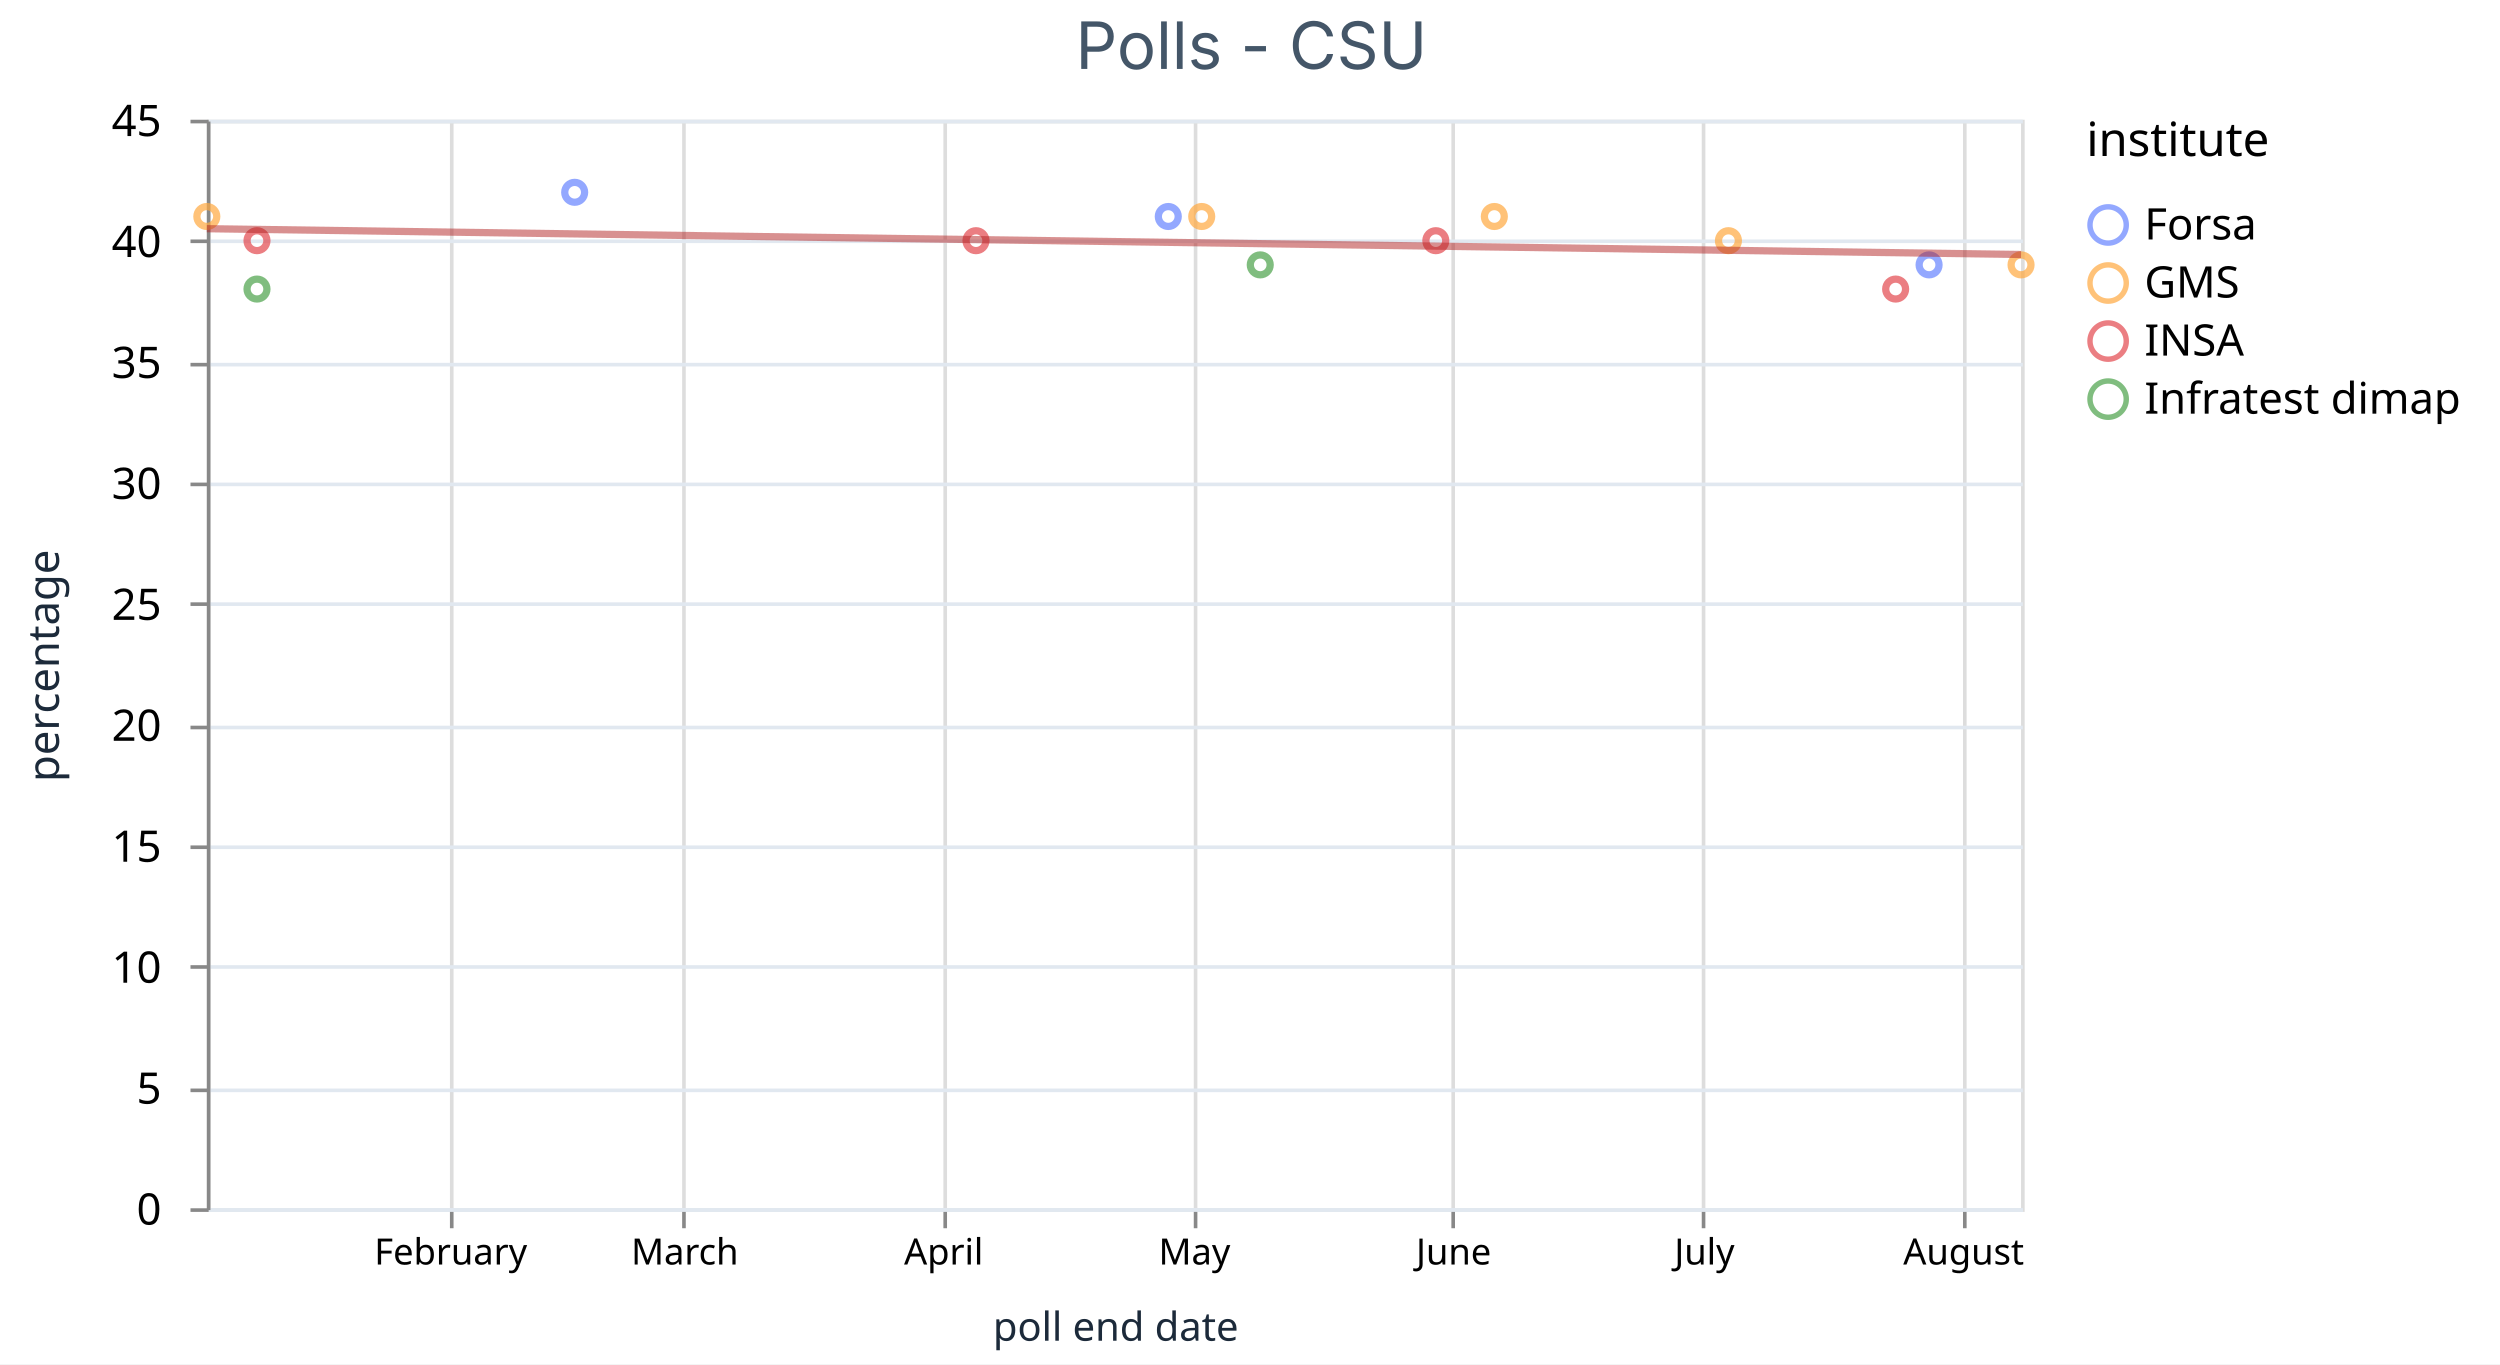
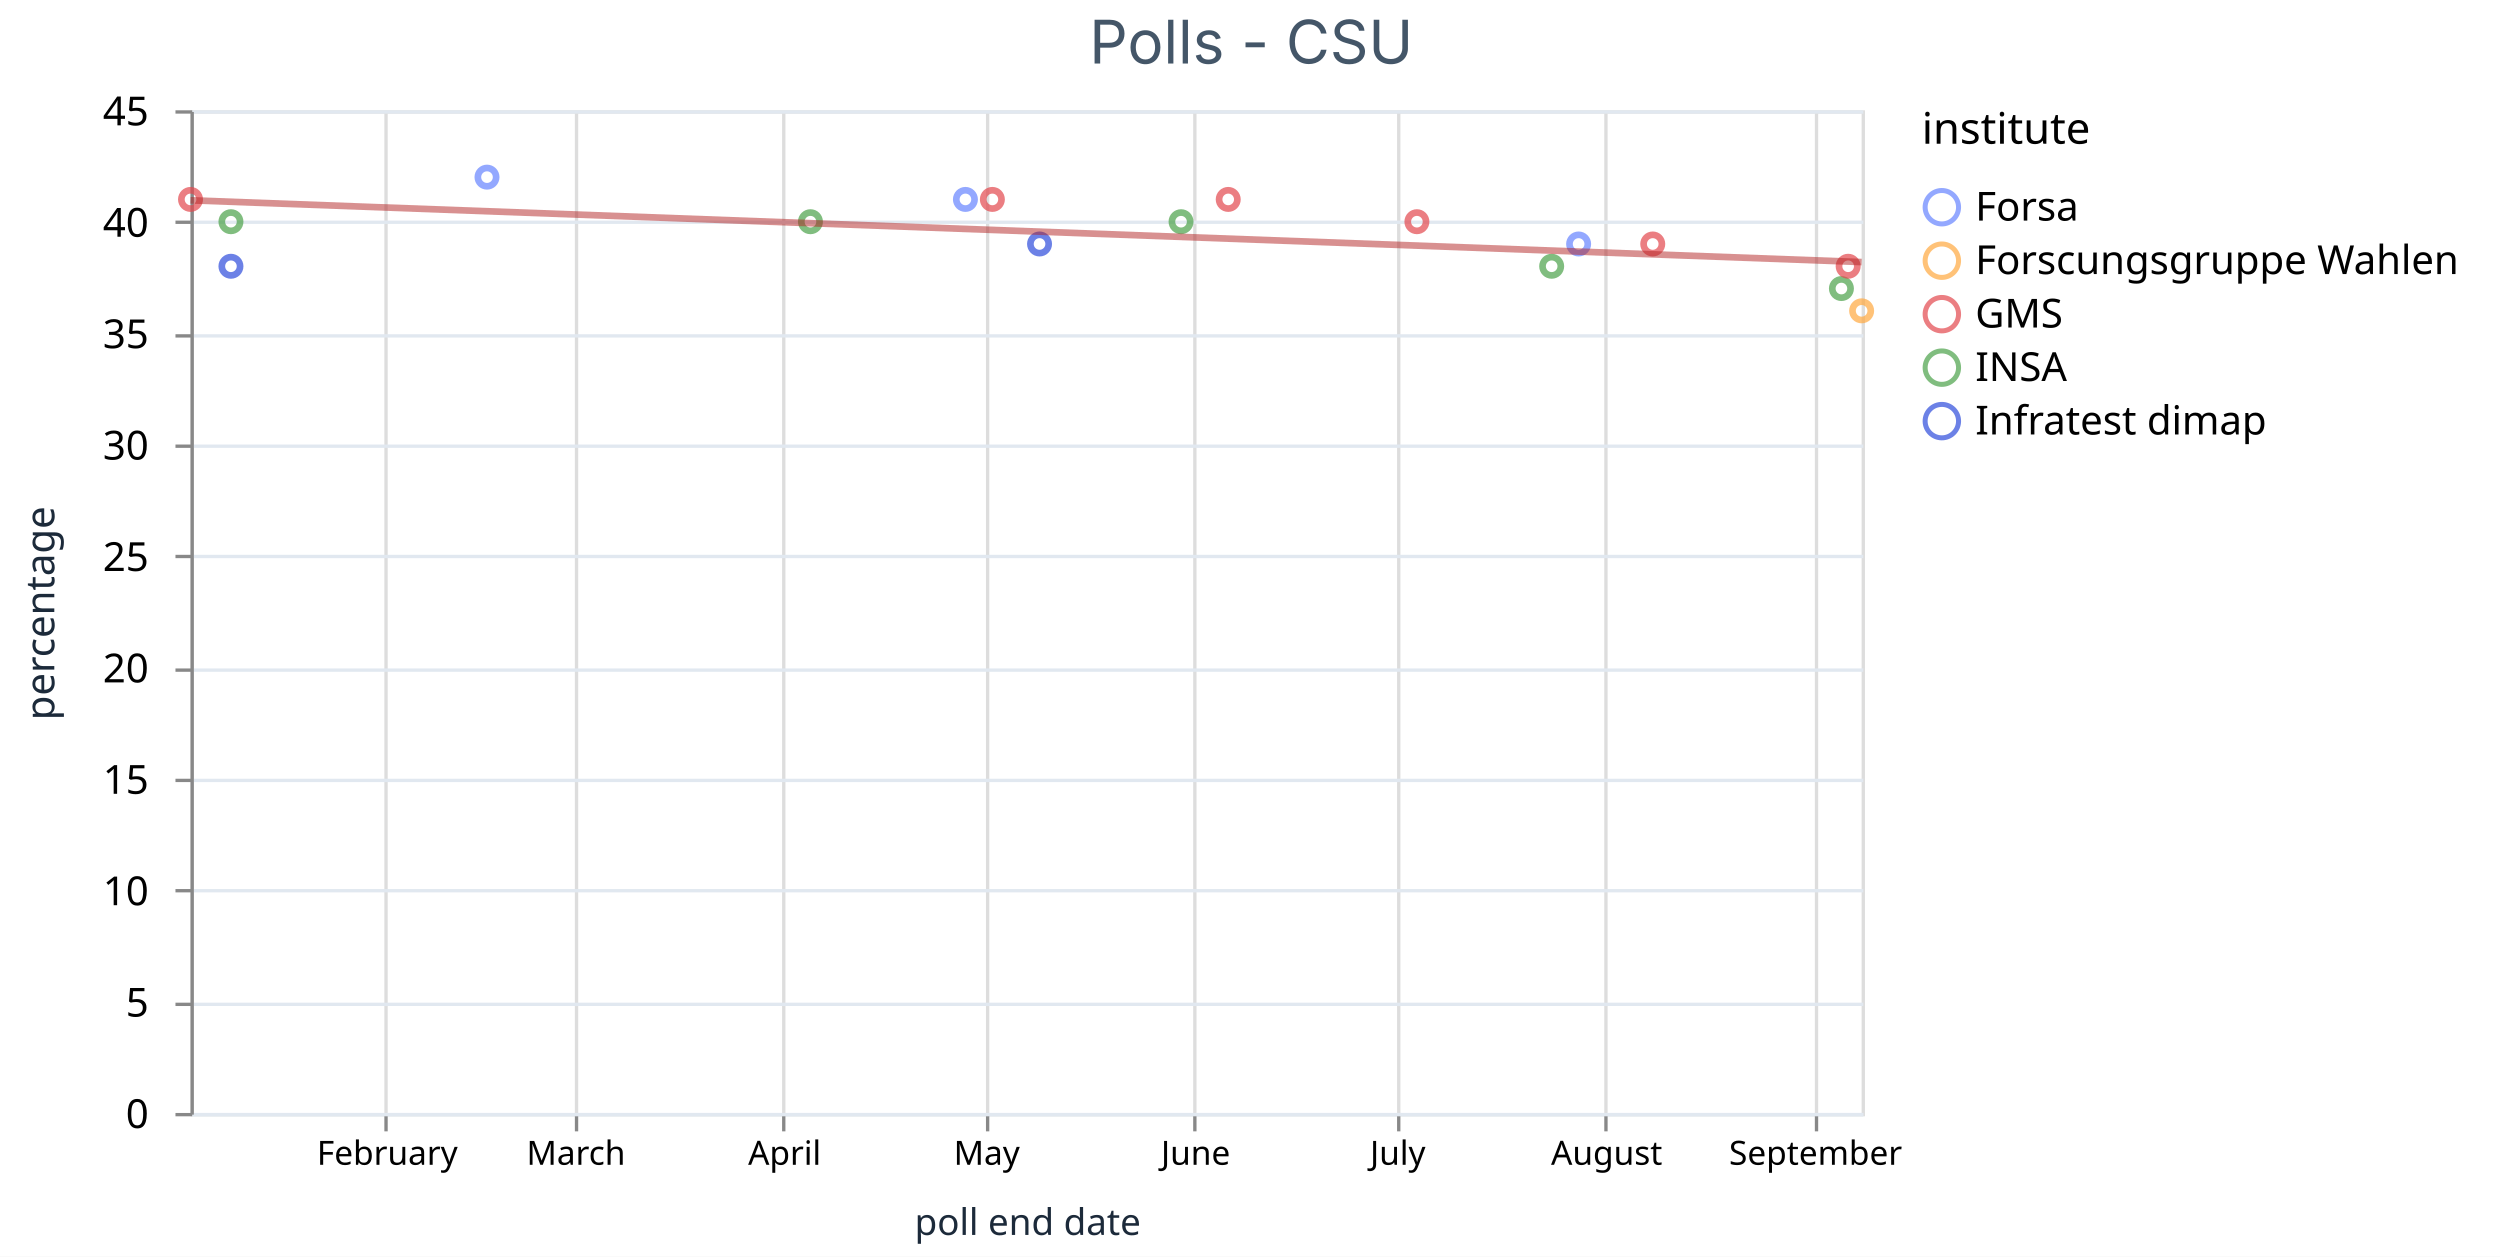
- <svg xmlns="http://www.w3.org/2000/svg" version="1.1" class="marks" width="689" height="376" viewBox="0 0 689 376">
-   <rect width="689" height="376" fill="#fff" />
+ <svg xmlns="http://www.w3.org/2000/svg" version="1.1" class="marks" width="748" height="376" viewBox="0 0 748 376">
+   <rect width="748" height="376" fill="#fff" />
  <g fill="none" stroke-miterlimit="10" transform="translate(57,33)">
    <g class="mark-group role-frame root" role="graphics-object" aria-roledescription="group mark container">
      <g transform="translate(0,0)">
        <path class="background" aria-hidden="true" d="M0.5,0.5h500v300h-500Z" stroke="#ddd" />
        <g>
          <g class="mark-group role-axis" aria-hidden="true">
            <g transform="translate(0.5,300.5)">
              <path class="background" aria-hidden="true" d="M0,0h0v0h0Z" pointer-events="none" />
              <g>
                <g class="mark-rule role-axis-grid" pointer-events="none">
-                   <line transform="translate(67,-300)" x2="0" y2="300" stroke="#ddd" stroke-width="1" opacity="1" />
-                   <line transform="translate(131,-300)" x2="0" y2="300" stroke="#ddd" stroke-width="1" opacity="1" />
-                   <line transform="translate(203,-300)" x2="0" y2="300" stroke="#ddd" stroke-width="1" opacity="1" />
-                   <line transform="translate(272,-300)" x2="0" y2="300" stroke="#ddd" stroke-width="1" opacity="1" />
-                   <line transform="translate(343,-300)" x2="0" y2="300" stroke="#ddd" stroke-width="1" opacity="1" />
-                   <line transform="translate(412,-300)" x2="0" y2="300" stroke="#ddd" stroke-width="1" opacity="1" />
-                   <line transform="translate(484,-300)" x2="0" y2="300" stroke="#ddd" stroke-width="1" opacity="1" />
+                   <line transform="translate(58,-300)" x2="0" y2="300" stroke="#ddd" stroke-width="1" opacity="1" />
+                   <line transform="translate(115,-300)" x2="0" y2="300" stroke="#ddd" stroke-width="1" opacity="1" />
+                   <line transform="translate(177,-300)" x2="0" y2="300" stroke="#ddd" stroke-width="1" opacity="1" />
+                   <line transform="translate(238,-300)" x2="0" y2="300" stroke="#ddd" stroke-width="1" opacity="1" />
+                   <line transform="translate(300,-300)" x2="0" y2="300" stroke="#ddd" stroke-width="1" opacity="1" />
+                   <line transform="translate(361,-300)" x2="0" y2="300" stroke="#ddd" stroke-width="1" opacity="1" />
+                   <line transform="translate(423,-300)" x2="0" y2="300" stroke="#ddd" stroke-width="1" opacity="1" />
+                   <line transform="translate(486,-300)" x2="0" y2="300" stroke="#ddd" stroke-width="1" opacity="1" />
                </g>
              </g>
              <path class="foreground" aria-hidden="true" d="" pointer-events="none" display="none" />
            </g>
          </g>
          <g class="mark-group role-axis" aria-hidden="true">
            <g transform="translate(0.5,0.5)">
              <path class="background" aria-hidden="true" d="M0,0h0v0h0Z" pointer-events="none" />
              <g>
                <g class="mark-rule role-axis-grid" pointer-events="none">
                  <line transform="translate(0,300)" x2="500" y2="0" stroke="#e1e8f0" stroke-width="1" opacity="1" />
                  <line transform="translate(0,267)" x2="500" y2="0" stroke="#e1e8f0" stroke-width="1" opacity="1" />
                  <line transform="translate(0,233)" x2="500" y2="0" stroke="#e1e8f0" stroke-width="1" opacity="1" />
                  <line transform="translate(0,200)" x2="500" y2="0" stroke="#e1e8f0" stroke-width="1" opacity="1" />
                  <line transform="translate(0,167)" x2="500" y2="0" stroke="#e1e8f0" stroke-width="1" opacity="1" />
                  <line transform="translate(0,133)" x2="500" y2="0" stroke="#e1e8f0" stroke-width="1" opacity="1" />
                  <line transform="translate(0,100)" x2="500" y2="0" stroke="#e1e8f0" stroke-width="1" opacity="1" />
                  <line transform="translate(0,67)" x2="500" y2="0" stroke="#e1e8f0" stroke-width="1" opacity="1" />
                  <line transform="translate(0,33)" x2="500" y2="0" stroke="#e1e8f0" stroke-width="1" opacity="1" />
                  <line transform="translate(0,0)" x2="500" y2="0" stroke="#e1e8f0" stroke-width="1" opacity="1" />
                </g>
              </g>
              <path class="foreground" aria-hidden="true" d="" pointer-events="none" display="none" />
            </g>
          </g>
-           <g class="mark-group role-axis" role="graphics-symbol" aria-roledescription="axis" aria-label="X-axis titled 'poll end date' for a time scale with values from Tuesday, 03 January 2023, 1:00:00 AM to Tuesday, 08 August 2023, 2:00:00 AM">
+           <g class="mark-group role-axis" role="graphics-symbol" aria-roledescription="axis" aria-label="X-axis titled 'poll end date' for a time scale with values from Tuesday, 03 January 2023, 1:00:00 AM to Friday, 08 September 2023, 2:00:00 AM">
            <g transform="translate(0.5,300.5)">
              <path class="background" aria-hidden="true" d="M0,0h0v0h0Z" pointer-events="none" />
              <g>
                <g class="mark-rule role-axis-tick" pointer-events="none">
-                   <line transform="translate(67,0)" x2="0" y2="5" stroke="#888" stroke-width="1" opacity="1" />
-                   <line transform="translate(131,0)" x2="0" y2="5" stroke="#888" stroke-width="1" opacity="1" />
-                   <line transform="translate(203,0)" x2="0" y2="5" stroke="#888" stroke-width="1" opacity="1" />
-                   <line transform="translate(272,0)" x2="0" y2="5" stroke="#888" stroke-width="1" opacity="1" />
-                   <line transform="translate(343,0)" x2="0" y2="5" stroke="#888" stroke-width="1" opacity="1" />
-                   <line transform="translate(412,0)" x2="0" y2="5" stroke="#888" stroke-width="1" opacity="1" />
-                   <line transform="translate(484,0)" x2="0" y2="5" stroke="#888" stroke-width="1" opacity="1" />
+                   <line transform="translate(58,0)" x2="0" y2="5" stroke="#888" stroke-width="1" opacity="1" />
+                   <line transform="translate(115,0)" x2="0" y2="5" stroke="#888" stroke-width="1" opacity="1" />
+                   <line transform="translate(177,0)" x2="0" y2="5" stroke="#888" stroke-width="1" opacity="1" />
+                   <line transform="translate(238,0)" x2="0" y2="5" stroke="#888" stroke-width="1" opacity="1" />
+                   <line transform="translate(300,0)" x2="0" y2="5" stroke="#888" stroke-width="1" opacity="1" />
+                   <line transform="translate(361,0)" x2="0" y2="5" stroke="#888" stroke-width="1" opacity="1" />
+                   <line transform="translate(423,0)" x2="0" y2="5" stroke="#888" stroke-width="1" opacity="1" />
+                   <line transform="translate(486,0)" x2="0" y2="5" stroke="#888" stroke-width="1" opacity="1" />
                </g>
                <g class="mark-text role-axis-label" pointer-events="none">
-                   <text text-anchor="middle" transform="translate(66.72427,15)" font-family="sans-serif" font-size="10px" fill="#000" opacity="1">February</text>
-                   <text text-anchor="middle" transform="translate(131.2404,15)" font-family="sans-serif" font-size="10px" fill="#000" opacity="1">March</text>
-                   <text text-anchor="middle" transform="translate(202.573,15)" font-family="sans-serif" font-size="10px" fill="#000" opacity="1">April</text>
-                   <text text-anchor="middle" transform="translate(271.6974,15)" font-family="sans-serif" font-size="10px" fill="#000" opacity="1">May</text>
-                   <text text-anchor="middle" transform="translate(343.126,15)" font-family="sans-serif" font-size="10px" fill="#000" opacity="1">June</text>
-                   <text text-anchor="middle" transform="translate(412.2504,15)" font-family="sans-serif" font-size="10px" fill="#000" opacity="1">July</text>
-                   <text text-anchor="middle" transform="translate(483.679,15)" font-family="sans-serif" font-size="10px" fill="#000" opacity="1">August</text>
+                   <text text-anchor="middle" transform="translate(58.38374,15)" font-family="sans-serif" font-size="10px" fill="#000" opacity="1">February</text>
+                   <text text-anchor="middle" transform="translate(114.8353,15)" font-family="sans-serif" font-size="10px" fill="#000" opacity="1">March</text>
+                   <text text-anchor="middle" transform="translate(177.2513,15)" font-family="sans-serif" font-size="10px" fill="#000" opacity="1">April</text>
+                   <text text-anchor="middle" transform="translate(237.7352,15)" font-family="sans-serif" font-size="10px" fill="#000" opacity="1">May</text>
+                   <text text-anchor="middle" transform="translate(300.2352,15)" font-family="sans-serif" font-size="10px" fill="#000" opacity="1">June</text>
+                   <text text-anchor="middle" transform="translate(360.7191,15)" font-family="sans-serif" font-size="10px" fill="#000" opacity="1">July</text>
+                   <text text-anchor="middle" transform="translate(423.2191,15)" font-family="sans-serif" font-size="10px" fill="#000" opacity="1">August</text>
+                   <text text-anchor="middle" transform="translate(485.7191,15)" font-family="sans-serif" font-size="10px" fill="#000" opacity="1">September</text>
                </g>
                <g class="mark-rule role-axis-domain" pointer-events="none">
                  <line transform="translate(0,0)" x2="500" y2="0" stroke="#e1e8f0" stroke-width="1" opacity="1" />
                </g>
                <g class="mark-text role-axis-title" pointer-events="none">
                  <text text-anchor="middle" transform="translate(250,36)" font-family="sans-serif" font-size="11px" font-weight="400" fill="#1c2a3a" opacity="1">poll end date</text>
                </g>
              </g>
              <path class="foreground" aria-hidden="true" d="" pointer-events="none" display="none" />
            </g>
          </g>
          <g class="mark-group role-axis" role="graphics-symbol" aria-roledescription="axis" aria-label="Y-axis titled 'percentage' for a linear scale with values from 0 to 45">
            <g transform="translate(0.5,0.5)">
              <path class="background" aria-hidden="true" d="M0,0h0v0h0Z" pointer-events="none" />
              <g>
                <g class="mark-rule role-axis-tick" pointer-events="none">
                  <line transform="translate(0,300)" x2="-5" y2="0" stroke="#888" stroke-width="1" opacity="1" />
                  <line transform="translate(0,267)" x2="-5" y2="0" stroke="#888" stroke-width="1" opacity="1" />
                  <line transform="translate(0,233)" x2="-5" y2="0" stroke="#888" stroke-width="1" opacity="1" />
                  <line transform="translate(0,200)" x2="-5" y2="0" stroke="#888" stroke-width="1" opacity="1" />
                  <line transform="translate(0,167)" x2="-5" y2="0" stroke="#888" stroke-width="1" opacity="1" />
                  <line transform="translate(0,133)" x2="-5" y2="0" stroke="#888" stroke-width="1" opacity="1" />
                  <line transform="translate(0,100)" x2="-5" y2="0" stroke="#888" stroke-width="1" opacity="1" />
                  <line transform="translate(0,67)" x2="-5" y2="0" stroke="#888" stroke-width="1" opacity="1" />
                  <line transform="translate(0,33)" x2="-5" y2="0" stroke="#888" stroke-width="1" opacity="1" />
                  <line transform="translate(0,0)" x2="-5" y2="0" stroke="#888" stroke-width="1" opacity="1" />
                </g>
                <g class="mark-text role-axis-label" pointer-events="none">
                  <text text-anchor="end" transform="translate(-13,304)" font-family="sans-serif" font-size="12px" fill="#000" opacity="1">0</text>
                  <text text-anchor="end" transform="translate(-13,270.6667)" font-family="sans-serif" font-size="12px" fill="#000" opacity="1">5</text>
                  <text text-anchor="end" transform="translate(-13,237.3333)" font-family="sans-serif" font-size="12px" fill="#000" opacity="1">10</text>
                  <text text-anchor="end" transform="translate(-13,204)" font-family="sans-serif" font-size="12px" fill="#000" opacity="1">15</text>
                  <text text-anchor="end" transform="translate(-13,170.6667)" font-family="sans-serif" font-size="12px" fill="#000" opacity="1">20</text>
                  <text text-anchor="end" transform="translate(-13,137.3333)" font-family="sans-serif" font-size="12px" fill="#000" opacity="1">25</text>
                  <text text-anchor="end" transform="translate(-13,104)" font-family="sans-serif" font-size="12px" fill="#000" opacity="1">30</text>
                  <text text-anchor="end" transform="translate(-13,70.66667)" font-family="sans-serif" font-size="12px" fill="#000" opacity="1">35</text>
                  <text text-anchor="end" transform="translate(-13,37.33333)" font-family="sans-serif" font-size="12px" fill="#000" opacity="1">40</text>
                  <text text-anchor="end" transform="translate(-13,4)" font-family="sans-serif" font-size="12px" fill="#000" opacity="1">45</text>
                </g>
                <g class="mark-rule role-axis-domain" pointer-events="none">
                  <line transform="translate(0,300)" x2="0" y2="-300" stroke="#888" stroke-width="1" opacity="1" />
                </g>
                <g class="mark-text role-axis-title" pointer-events="none">
-                   <text text-anchor="middle" transform="translate(-38.26667,150) rotate(-90) translate(0,-3)" font-family="sans-serif" font-size="12px" font-weight="400" fill="#1c2a3a" opacity="1">percentage</text>
+                   <text text-anchor="middle" transform="translate(-38.25373,150) rotate(-90) translate(0,-3)" font-family="sans-serif" font-size="12px" font-weight="400" fill="#1c2a3a" opacity="1">percentage</text>
                </g>
              </g>
              <path class="foreground" aria-hidden="true" d="" pointer-events="none" display="none" />
            </g>
          </g>
          <g class="mark-symbol role-mark layer_0_marks" role="graphics-object" aria-roledescription="symbol mark container">
-             <path aria-label="poll end date: Aug 08, 2023; percentage: 39; institute: GMS" role="graphics-symbol" aria-roledescription="point" transform="translate(500,40)" d="M2.739,0A2.739,2.739,0,1,1,-2.739,0A2.739,2.739,0,1,1,2.739,0" stroke="#ffa83f" stroke-width="2" opacity="0.7" />
-             <path aria-label="poll end date: Jul 28, 2023; percentage: 39; institute: Forsa" role="graphics-symbol" aria-roledescription="point" transform="translate(474.6544,40)" d="M2.739,0A2.739,2.739,0,1,1,-2.739,0A2.739,2.739,0,1,1,2.739,0" stroke="#6583ff" stroke-width="2" opacity="0.7" />
-             <path aria-label="poll end date: Jul 24, 2023; percentage: 38; institute: INSA" role="graphics-symbol" aria-roledescription="point" transform="translate(465.4378,46.66667)" d="M2.739,0A2.739,2.739,0,1,1,-2.739,0A2.739,2.739,0,1,1,2.739,0" stroke="#e2474d" stroke-width="2" opacity="0.7" />
-             <path aria-label="poll end date: Jul 04, 2023; percentage: 40; institute: GMS" role="graphics-symbol" aria-roledescription="point" transform="translate(419.3548,33.33333)" d="M2.739,0A2.739,2.739,0,1,1,-2.739,0A2.739,2.739,0,1,1,2.739,0" stroke="#ffa83f" stroke-width="2" opacity="0.7" />
-             <path aria-label="poll end date: Jun 06, 2023; percentage: 41; institute: GMS" role="graphics-symbol" aria-roledescription="point" transform="translate(354.8387,26.66667)" d="M2.739,0A2.739,2.739,0,1,1,-2.739,0A2.739,2.739,0,1,1,2.739,0" stroke="#ffa83f" stroke-width="2" opacity="0.7" />
-             <path aria-label="poll end date: May 30, 2023; percentage: 40; institute: INSA" role="graphics-symbol" aria-roledescription="point" transform="translate(338.7097,33.33333)" d="M2.739,0A2.739,2.739,0,1,1,-2.739,0A2.739,2.739,0,1,1,2.739,0" stroke="#e2474d" stroke-width="2" opacity="0.7" />
-             <path aria-label="poll end date: May 09, 2023; percentage: 39; institute: Infratest dimap" role="graphics-symbol" aria-roledescription="point" transform="translate(290.3226,40)" d="M2.739,0A2.739,2.739,0,1,1,-2.739,0A2.739,2.739,0,1,1,2.739,0" stroke="#4aa148" stroke-width="2" opacity="0.7" />
-             <path aria-label="poll end date: Apr 28, 2023; percentage: 41; institute: Forsa" role="graphics-symbol" aria-roledescription="point" transform="translate(264.977,26.66667)" d="M2.739,0A2.739,2.739,0,1,1,-2.739,0A2.739,2.739,0,1,1,2.739,0" stroke="#6583ff" stroke-width="2" opacity="0.7" />
-             <path aria-label="poll end date: May 02, 2023; percentage: 41; institute: GMS" role="graphics-symbol" aria-roledescription="point" transform="translate(274.1935,26.66667)" d="M2.739,0A2.739,2.739,0,1,1,-2.739,0A2.739,2.739,0,1,1,2.739,0" stroke="#ffa83f" stroke-width="2" opacity="0.7" />
-             <path aria-label="poll end date: Apr 05, 2023; percentage: 40; institute: INSA" role="graphics-symbol" aria-roledescription="point" transform="translate(211.9816,33.33333)" d="M2.739,0A2.739,2.739,0,1,1,-2.739,0A2.739,2.739,0,1,1,2.739,0" stroke="#e2474d" stroke-width="2" opacity="0.7" />
-             <path aria-label="poll end date: Feb 16, 2023; percentage: 42; institute: Forsa" role="graphics-symbol" aria-roledescription="point" transform="translate(101.3825,20)" d="M2.739,0A2.739,2.739,0,1,1,-2.739,0A2.739,2.739,0,1,1,2.739,0" stroke="#6583ff" stroke-width="2" opacity="0.7" />
-             <path aria-label="poll end date: Jan 09, 2023; percentage: 40; institute: INSA" role="graphics-symbol" aria-roledescription="point" transform="translate(13.82488,33.33333)" d="M2.739,0A2.739,2.739,0,1,1,-2.739,0A2.739,2.739,0,1,1,2.739,0" stroke="#e2474d" stroke-width="2" opacity="0.7" />
-             <path aria-label="poll end date: Jan 09, 2023; percentage: 38; institute: Infratest dimap" role="graphics-symbol" aria-roledescription="point" transform="translate(13.82488,46.66667)" d="M2.739,0A2.739,2.739,0,1,1,-2.739,0A2.739,2.739,0,1,1,2.739,0" stroke="#4aa148" stroke-width="2" opacity="0.7" />
-             <path aria-label="poll end date: Jan 03, 2023; percentage: 41; institute: GMS" role="graphics-symbol" aria-roledescription="point" transform="translate(0,26.66667)" d="M2.739,0A2.739,2.739,0,1,1,-2.739,0A2.739,2.739,0,1,1,2.739,0" stroke="#ffa83f" stroke-width="2" opacity="0.7" />
+             <path aria-label="poll end date: Jan 03, 2023; percentage: 41; institute: GMS" role="graphics-symbol" aria-roledescription="point" transform="translate(0,26.66667)" d="M2.739,0A2.739,2.739,0,1,1,-2.739,0A2.739,2.739,0,1,1,2.739,0" stroke="#e2474d" stroke-width="2" opacity="0.7" />
+             <path aria-label="poll end date: Jan 09, 2023; percentage: 40; institute: INSA" role="graphics-symbol" aria-roledescription="point" transform="translate(12.09677,33.33333)" d="M2.739,0A2.739,2.739,0,1,1,-2.739,0A2.739,2.739,0,1,1,2.739,0" stroke="#4aa148" stroke-width="2" opacity="0.7" />
+             <path aria-label="poll end date: Jan 09, 2023; percentage: 38; institute: Infratest dimap" role="graphics-symbol" aria-roledescription="point" transform="translate(12.09677,46.66667)" d="M2.739,0A2.739,2.739,0,1,1,-2.739,0A2.739,2.739,0,1,1,2.739,0" stroke="#2d4cdb" stroke-width="2" opacity="0.7" />
+             <path aria-label="poll end date: Feb 16, 2023; percentage: 42; institute: Forsa" role="graphics-symbol" aria-roledescription="point" transform="translate(88.70968,20)" d="M2.739,0A2.739,2.739,0,1,1,-2.739,0A2.739,2.739,0,1,1,2.739,0" stroke="#6583ff" stroke-width="2" opacity="0.7" />
+             <path aria-label="poll end date: Apr 05, 2023; percentage: 40; institute: INSA" role="graphics-symbol" aria-roledescription="point" transform="translate(185.4839,33.33333)" d="M2.739,0A2.739,2.739,0,1,1,-2.739,0A2.739,2.739,0,1,1,2.739,0" stroke="#4aa148" stroke-width="2" opacity="0.7" />
+             <path aria-label="poll end date: Apr 28, 2023; percentage: 41; institute: Forsa" role="graphics-symbol" aria-roledescription="point" transform="translate(231.8548,26.66667)" d="M2.739,0A2.739,2.739,0,1,1,-2.739,0A2.739,2.739,0,1,1,2.739,0" stroke="#6583ff" stroke-width="2" opacity="0.7" />
+             <path aria-label="poll end date: May 02, 2023; percentage: 41; institute: GMS" role="graphics-symbol" aria-roledescription="point" transform="translate(239.9194,26.66667)" d="M2.739,0A2.739,2.739,0,1,1,-2.739,0A2.739,2.739,0,1,1,2.739,0" stroke="#e2474d" stroke-width="2" opacity="0.7" />
+             <path aria-label="poll end date: May 09, 2023; percentage: 39; institute: Infratest dimap" role="graphics-symbol" aria-roledescription="point" transform="translate(254.0323,40)" d="M2.739,0A2.739,2.739,0,1,1,-2.739,0A2.739,2.739,0,1,1,2.739,0" stroke="#2d4cdb" stroke-width="2" opacity="0.7" />
+             <path aria-label="poll end date: May 30, 2023; percentage: 40; institute: INSA" role="graphics-symbol" aria-roledescription="point" transform="translate(296.371,33.33333)" d="M2.739,0A2.739,2.739,0,1,1,-2.739,0A2.739,2.739,0,1,1,2.739,0" stroke="#4aa148" stroke-width="2" opacity="0.7" />
+             <path aria-label="poll end date: Jun 06, 2023; percentage: 41; institute: GMS" role="graphics-symbol" aria-roledescription="point" transform="translate(310.4839,26.66667)" d="M2.739,0A2.739,2.739,0,1,1,-2.739,0A2.739,2.739,0,1,1,2.739,0" stroke="#e2474d" stroke-width="2" opacity="0.7" />
+             <path aria-label="poll end date: Jul 04, 2023; percentage: 40; institute: GMS" role="graphics-symbol" aria-roledescription="point" transform="translate(366.9355,33.33333)" d="M2.739,0A2.739,2.739,0,1,1,-2.739,0A2.739,2.739,0,1,1,2.739,0" stroke="#e2474d" stroke-width="2" opacity="0.7" />
+             <path aria-label="poll end date: Jul 24, 2023; percentage: 38; institute: INSA" role="graphics-symbol" aria-roledescription="point" transform="translate(407.2581,46.66667)" d="M2.739,0A2.739,2.739,0,1,1,-2.739,0A2.739,2.739,0,1,1,2.739,0" stroke="#4aa148" stroke-width="2" opacity="0.7" />
+             <path aria-label="poll end date: Jul 28, 2023; percentage: 39; institute: Forsa" role="graphics-symbol" aria-roledescription="point" transform="translate(415.3226,40)" d="M2.739,0A2.739,2.739,0,1,1,-2.739,0A2.739,2.739,0,1,1,2.739,0" stroke="#6583ff" stroke-width="2" opacity="0.7" />
+             <path aria-label="poll end date: Aug 08, 2023; percentage: 39; institute: GMS" role="graphics-symbol" aria-roledescription="point" transform="translate(437.5,40)" d="M2.739,0A2.739,2.739,0,1,1,-2.739,0A2.739,2.739,0,1,1,2.739,0" stroke="#e2474d" stroke-width="2" opacity="0.7" />
+             <path aria-label="poll end date: Sep 05, 2023; percentage: 37; institute: INSA" role="graphics-symbol" aria-roledescription="point" transform="translate(493.9516,53.33333)" d="M2.739,0A2.739,2.739,0,1,1,-2.739,0A2.739,2.739,0,1,1,2.739,0" stroke="#4aa148" stroke-width="2" opacity="0.7" />
+             <path aria-label="poll end date: Sep 06, 2023; percentage: 38; institute: GMS" role="graphics-symbol" aria-roledescription="point" transform="translate(495.9677,46.66667)" d="M2.739,0A2.739,2.739,0,1,1,-2.739,0A2.739,2.739,0,1,1,2.739,0" stroke="#e2474d" stroke-width="2" opacity="0.7" />
+             <path aria-label="poll end date: Sep 08, 2023; percentage: 36; institute: Forscungsgruppe Wahlen" role="graphics-symbol" aria-roledescription="point" transform="translate(500,60)" d="M2.739,0A2.739,2.739,0,1,1,-2.739,0A2.739,2.739,0,1,1,2.739,0" stroke="#ffa83f" stroke-width="2" opacity="0.7" />
          </g>
          <g class="mark-line role-mark layer_1_marks" role="graphics-object" aria-roledescription="line mark container">
-             <path aria-label="poll end date: Jan 03, 2023; percentage: 40.4961042086" role="graphics-symbol" aria-roledescription="line mark" d="M0,30.026L500,37.139" stroke="firebrick" stroke-width="2" opacity="0.5" />
-           </g>
-           <g class="mark-group role-legend" role="graphics-symbol" aria-roledescription="legend" aria-label="Symbol legend titled 'institute' for stroke color with 4 values: Forsa, GMS, INSA, Infratest dimap">
+             <path aria-label="poll end date: Jan 03, 2023; percentage: 40.9603896504" role="graphics-symbol" aria-roledescription="line mark" d="M0,26.931L500,45.413" stroke="firebrick" stroke-width="2" opacity="0.5" />
+           </g>
+           <g class="mark-group role-legend" role="graphics-symbol" aria-roledescription="legend" aria-label="Symbol legend titled 'institute' for stroke color with 5 values: Forsa, Forscungsgruppe Wahlen, GMS, INSA, Infratest dimap">
            <g transform="translate(518,0)">
-               <path class="background" aria-hidden="true" d="M0,0h109v84h-109Z" pointer-events="none" />
+               <path class="background" aria-hidden="true" d="M0,0h168v100h-168Z" pointer-events="none" />
              <g>
                <g class="mark-group role-legend-entry">
                  <g transform="translate(0,23)">
                    <path class="background" aria-hidden="true" d="M0,0h0v0h0Z" pointer-events="none" />
                    <g>
                      <g class="mark-group role-scope" role="graphics-object" aria-roledescription="group mark container">
                        <g transform="translate(0,0)">
-                           <path class="background" aria-hidden="true" d="M0,0h108.083v12.5h-108.083Z" pointer-events="none" opacity="1" />
+                           <path class="background" aria-hidden="true" d="M0,0h167.448v12.5h-167.448Z" pointer-events="none" opacity="1" />
                          <g>
                            <g class="mark-symbol role-legend-symbol" pointer-events="none">
                              <path transform="translate(6,6)" d="M5,0A5,5,0,1,1,-5,0A5,5,0,1,1,5,0" stroke="#6583ff" stroke-width="1.5" opacity="0.7" />
                            </g>
                            <g class="mark-text role-legend-label" pointer-events="none">
                              <text text-anchor="start" transform="translate(16,10)" font-family="sans-serif" font-size="12px" fill="#000" opacity="1">Forsa</text>
                            </g>
                          </g>
                          <path class="foreground" aria-hidden="true" d="" pointer-events="none" display="none" />
                        </g>
                        <g transform="translate(0,16)">
-                           <path class="background" aria-hidden="true" d="M0,0h108.083v12.5h-108.083Z" pointer-events="none" opacity="1" />
+                           <path class="background" aria-hidden="true" d="M0,0h167.448v12.5h-167.448Z" pointer-events="none" opacity="1" />
                          <g>
                            <g class="mark-symbol role-legend-symbol" pointer-events="none">
                              <path transform="translate(6,6)" d="M5,0A5,5,0,1,1,-5,0A5,5,0,1,1,5,0" stroke="#ffa83f" stroke-width="1.5" opacity="0.7" />
                            </g>
                            <g class="mark-text role-legend-label" pointer-events="none">
+                               <text text-anchor="start" transform="translate(16,10)" font-family="sans-serif" font-size="12px" fill="#000" opacity="1">Forscungsgruppe Wahlen</text>
+                             </g>
+                           </g>
+                           <path class="foreground" aria-hidden="true" d="" pointer-events="none" display="none" />
+                         </g>
+                         <g transform="translate(0,32)">
+                           <path class="background" aria-hidden="true" d="M0,0h167.448v12.5h-167.448Z" pointer-events="none" opacity="1" />
+                           <g>
+                             <g class="mark-symbol role-legend-symbol" pointer-events="none">
+                               <path transform="translate(6,6)" d="M5,0A5,5,0,1,1,-5,0A5,5,0,1,1,5,0" stroke="#e2474d" stroke-width="1.5" opacity="0.7" />
+                             </g>
+                             <g class="mark-text role-legend-label" pointer-events="none">
                              <text text-anchor="start" transform="translate(16,10)" font-family="sans-serif" font-size="12px" fill="#000" opacity="1">GMS</text>
                            </g>
                          </g>
                          <path class="foreground" aria-hidden="true" d="" pointer-events="none" display="none" />
                        </g>
-                         <g transform="translate(0,32)">
-                           <path class="background" aria-hidden="true" d="M0,0h108.083v12.5h-108.083Z" pointer-events="none" opacity="1" />
-                           <g>
-                             <g class="mark-symbol role-legend-symbol" pointer-events="none">
-                               <path transform="translate(6,6)" d="M5,0A5,5,0,1,1,-5,0A5,5,0,1,1,5,0" stroke="#e2474d" stroke-width="1.5" opacity="0.7" />
+                         <g transform="translate(0,48)">
+                           <path class="background" aria-hidden="true" d="M0,0h167.448v12.5h-167.448Z" pointer-events="none" opacity="1" />
+                           <g>
+                             <g class="mark-symbol role-legend-symbol" pointer-events="none">
+                               <path transform="translate(6,6)" d="M5,0A5,5,0,1,1,-5,0A5,5,0,1,1,5,0" stroke="#4aa148" stroke-width="1.5" opacity="0.7" />
                            </g>
                            <g class="mark-text role-legend-label" pointer-events="none">
                              <text text-anchor="start" transform="translate(16,10)" font-family="sans-serif" font-size="12px" fill="#000" opacity="1">INSA</text>
                            </g>
                          </g>
                          <path class="foreground" aria-hidden="true" d="" pointer-events="none" display="none" />
                        </g>
-                         <g transform="translate(0,48)">
-                           <path class="background" aria-hidden="true" d="M0,0h108.083v12.5h-108.083Z" pointer-events="none" opacity="1" />
-                           <g>
-                             <g class="mark-symbol role-legend-symbol" pointer-events="none">
-                               <path transform="translate(6,6)" d="M5,0A5,5,0,1,1,-5,0A5,5,0,1,1,5,0" stroke="#4aa148" stroke-width="1.5" opacity="0.7" />
+                         <g transform="translate(0,64)">
+                           <path class="background" aria-hidden="true" d="M0,0h167.448v12.5h-167.448Z" pointer-events="none" opacity="1" />
+                           <g>
+                             <g class="mark-symbol role-legend-symbol" pointer-events="none">
+                               <path transform="translate(6,6)" d="M5,0A5,5,0,1,1,-5,0A5,5,0,1,1,5,0" stroke="#2d4cdb" stroke-width="1.5" opacity="0.7" />
                            </g>
                            <g class="mark-text role-legend-label" pointer-events="none">
                              <text text-anchor="start" transform="translate(16,10)" font-family="sans-serif" font-size="12px" fill="#000" opacity="1">Infratest dimap</text>
                            </g>
                          </g>
                          <path class="foreground" aria-hidden="true" d="" pointer-events="none" display="none" />
                        </g>
                      </g>
                    </g>
                    <path class="foreground" aria-hidden="true" d="" pointer-events="none" display="none" />
                  </g>
                </g>
                <g class="mark-text role-legend-title" pointer-events="none">
                  <text text-anchor="start" transform="translate(0,10)" font-family="sans-serif" font-size="13px" font-weight="400" fill="#000" opacity="1">institute</text>
                </g>
              </g>
              <path class="foreground" aria-hidden="true" d="" pointer-events="none" display="none" />
            </g>
          </g>
          <g class="mark-group role-title">
-             <g transform="translate(287.8667,-28)">
+             <g transform="translate(317.3731,-28)">
              <path class="background" aria-hidden="true" d="M0,0h0v0h0Z" pointer-events="none" />
              <g>
                <g class="mark-text role-title-text" role="graphics-symbol" aria-roledescription="title" aria-label="Title text 'Polls - CSU'" pointer-events="none">
                  <text text-anchor="middle" transform="translate(0,14)" font-family="Inter" font-size="18px" font-weight="400" fill="#445668" opacity="1">Polls - CSU</text>
                </g>
              </g>
              <path class="foreground" aria-hidden="true" d="" pointer-events="none" display="none" />
            </g>
          </g>
        </g>
        <path class="foreground" aria-hidden="true" d="" display="none" />
      </g>
    </g>
  </g>
</svg>
